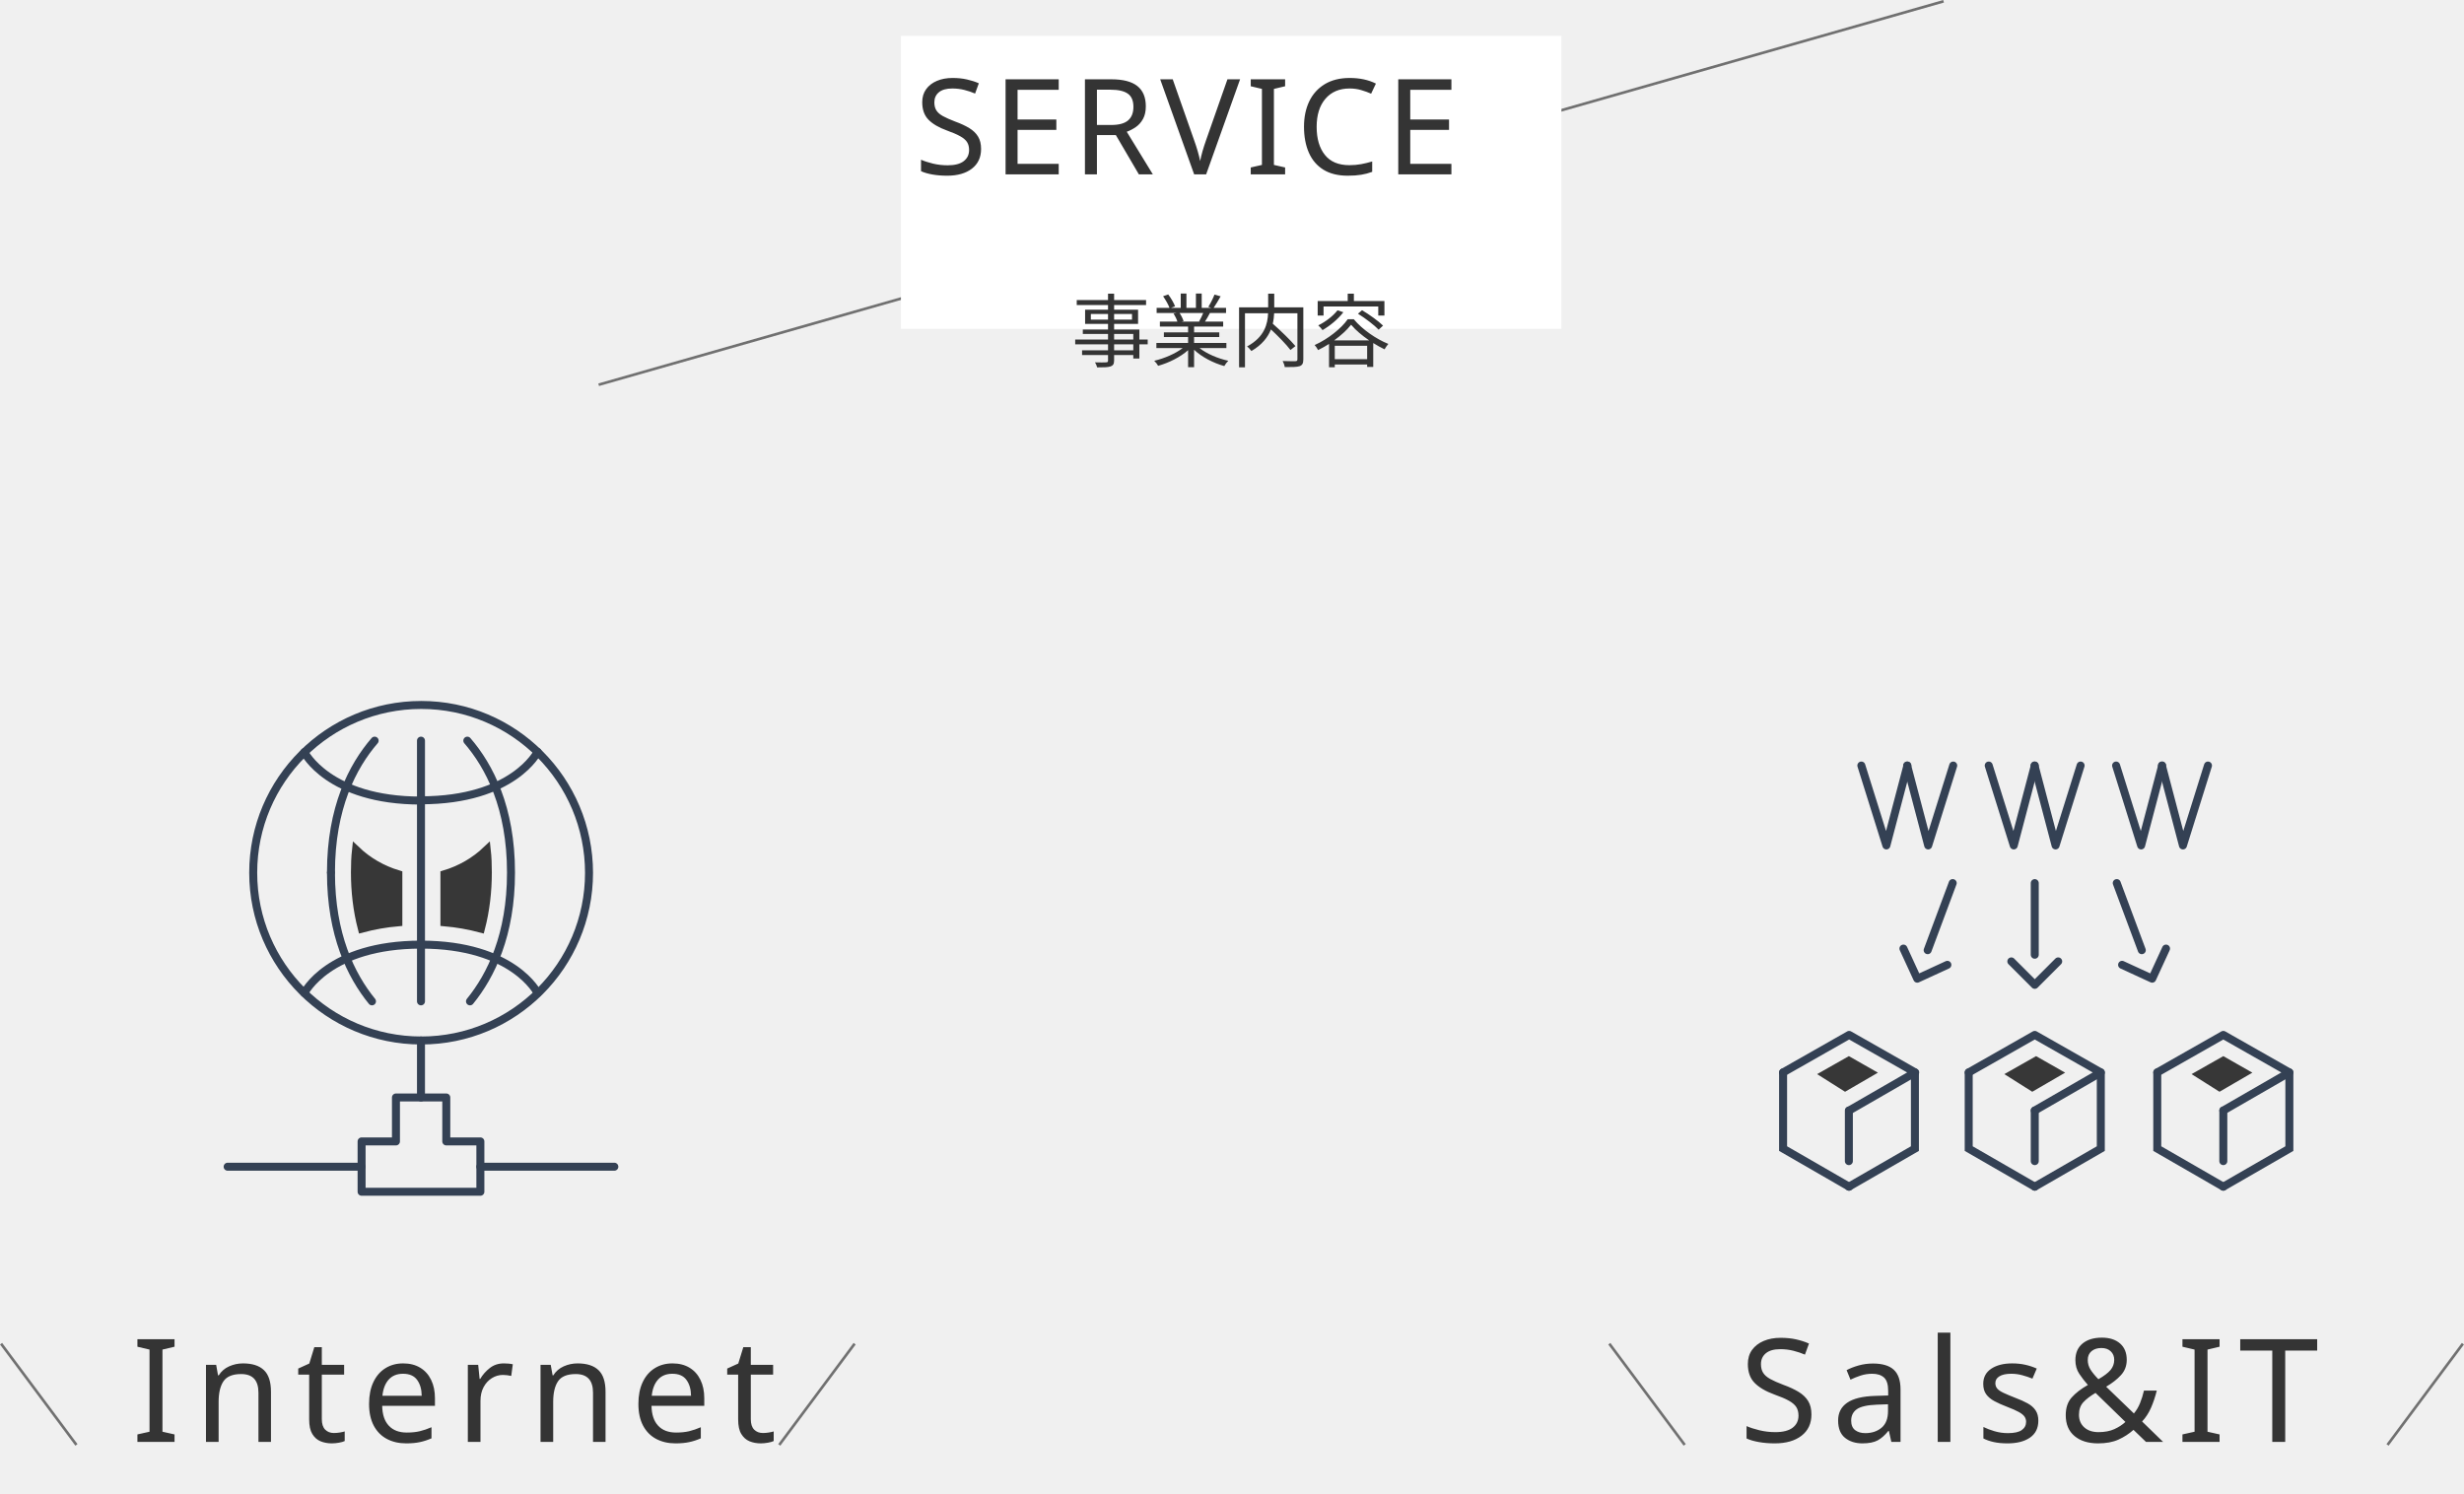
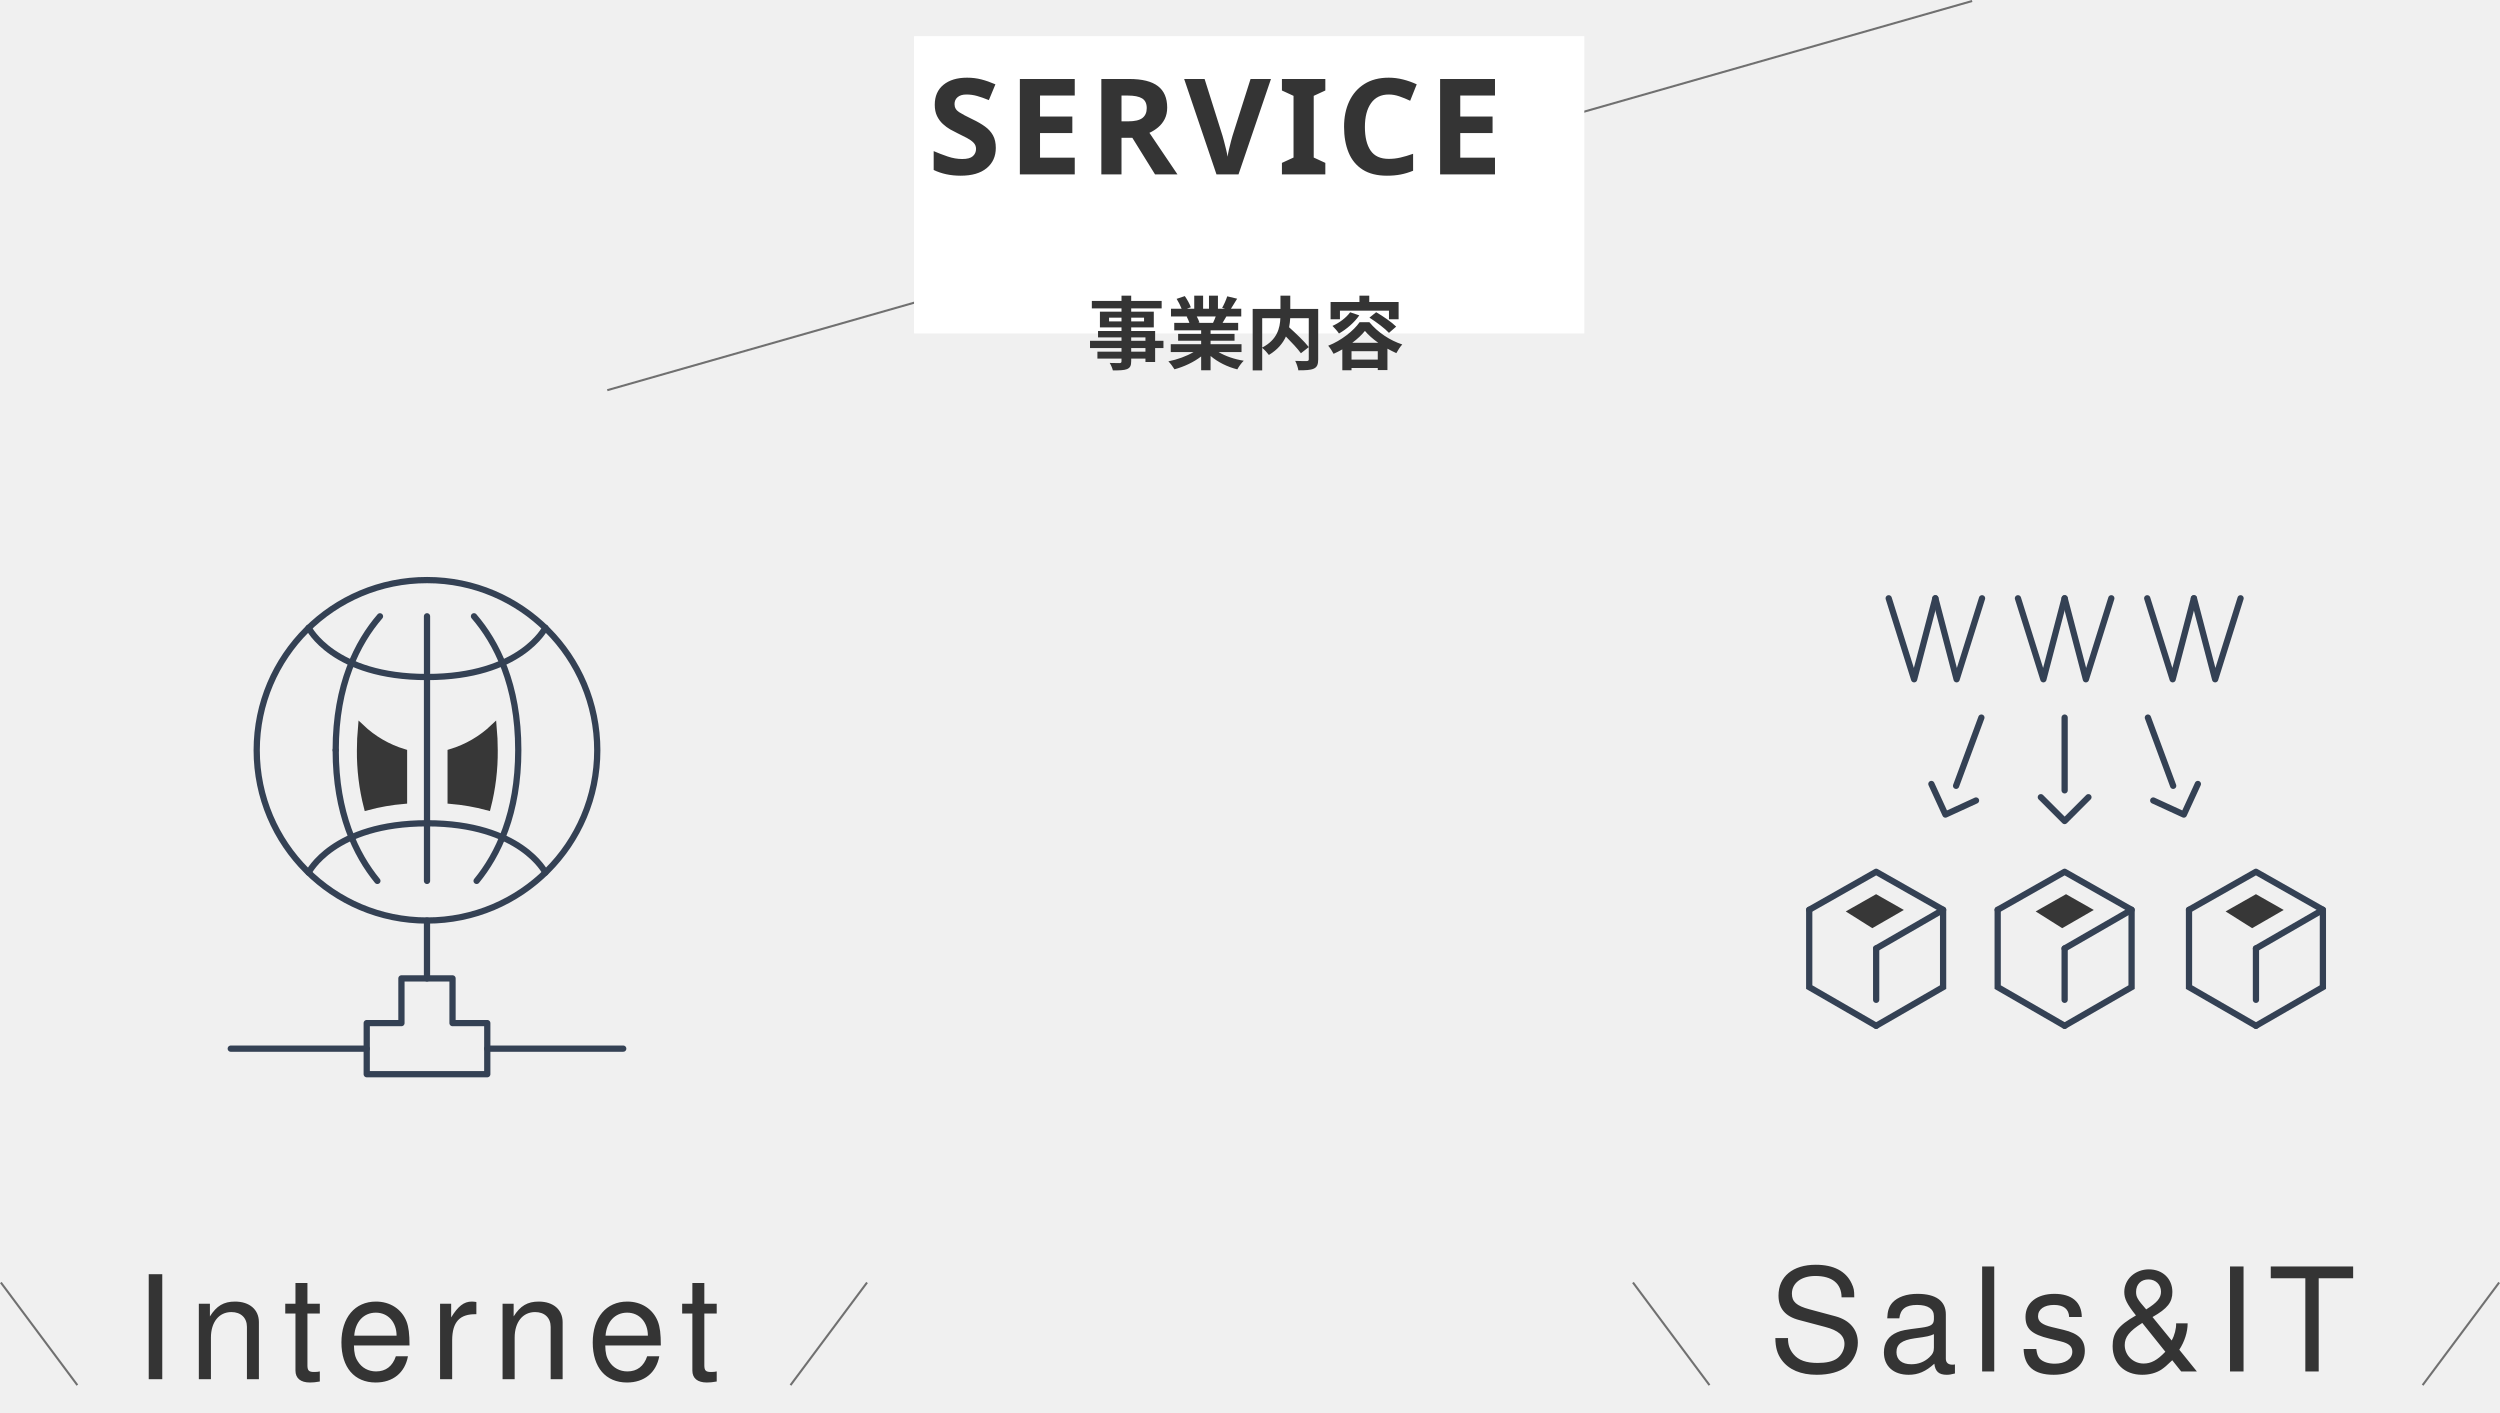
- <svg xmlns="http://www.w3.org/2000/svg" version="1.1" id="レイヤー_1" x="0px" y="0px" viewBox="0 0 925.2 561" style="enable-background:new 0 0 925.2 561;" xml:space="preserve">
-   <style type="text/css">
- 	.st0{fill:none;stroke:#707070;}
- 	.st1{fill:#FFFFFF;}
- 	.st2{fill:#343434;}
- 	.st3{font-family:'SourceHanSerif-Bold-90ms-RKSJ-H';}
- 	.st4{font-size:50px;}
- 	.st5{letter-spacing:2;}
- 	.st6{font-size:30px;}
- 	.st7{font-family:'ArialMT';}
- 	.st8{font-size:54px;}
- 	.st9{letter-spacing:5;}
- 	.st10{fill:none;stroke:#344154;stroke-width:3;stroke-linecap:round;stroke-linejoin:round;}
- 	.st11{fill:#373737;stroke:#373737;stroke-width:3;}
- 	.st12{fill:none;stroke:#344154;stroke-width:3;stroke-linecap:round;stroke-miterlimit:10;}
- </style>
-   <g id="グループ_1444" transform="translate(-497.713 -2552.519)">
-     <g id="グループ_19">
-       <line id="線_21" class="st0" x1="722.5" y1="2697" x2="1227.5" y2="2553" />
-       <rect id="長方形_8" x="836" y="2566" class="st1" width="248" height="110" />
-       <text transform="matrix(1 0 0 1 841 2618)" class="st2 st3 st4 st5">SERVICE</text>
-       <text transform="matrix(1 0 0 1 900 2688)" class="st2 st3 st6">事業内容</text>
+ <svg xmlns="http://www.w3.org/2000/svg" width="1197.802" height="676.795" viewBox="0 0 1197.802 676.795">
+   <g id="グループ_1444" data-name="グループ 1444" transform="translate(-497.713 -2552.519)">
+     <g id="グループ_19" data-name="グループ 19" transform="translate(788.674 2553)">
+       <line id="線_21" data-name="線 21" y1="186.468" x2="653.932" fill="none" stroke="#707070" stroke-width="1" />
+       <rect id="長方形_8" data-name="長方形 8" width="321.139" height="142.441" transform="translate(146.973 16.834)" fill="#fff" />
+       <text id="SERVICE" transform="translate(153.447 83.064)" fill="#343434" font-size="64" font-family="SourceHanSerif-Bold, Source Han Serif" font-weight="700" letter-spacing="0.05em">
+         <tspan x="0" y="0">SERVICE</tspan>
+       </text>
+       <text id="事業内容" transform="translate(229.847 173.491)" fill="#343434" font-size="38" font-family="SourceHanSerif-Bold, Source Han Serif" font-weight="700">
+         <tspan x="0" y="0">事業内容</tspan>
+       </text>
    </g>
-     <g id="グループ_11" transform="translate(119.614 62.654)">
-       <g id="グループ_10" transform="translate(378.5 2943.266)">
-         <line id="線_10" class="st0" x1="292.2" y1="89.2" x2="320.5" y2="51.2" />
-         <line id="線_20" class="st0" x1="28.3" y1="89.2" x2="0" y2="51.2" />
-         <text transform="matrix(1 0 0 1 49.04 88.08)" class="st2 st7 st8 st9">Internet</text>
+     <g id="グループ_11" data-name="グループ 11" transform="translate(498.114 2830.311)">
+       <g id="グループ_10" data-name="グループ 10" transform="translate(0 330.004)">
+         <line id="線_10" data-name="線 10" y1="49.169" x2="36.668" transform="translate(378.351 6.679)" fill="none" stroke="#707070" stroke-width="1" />
+         <line id="線_20" data-name="線 20" x1="36.668" y1="49.169" transform="translate(0 6.679)" fill="none" stroke="#707070" stroke-width="1" />
+         <text id="Internet" transform="translate(205.098 53)" fill="#343434" font-size="69" font-family="Helvetica" letter-spacing="0.1em">
+           <tspan x="-141.143" y="0">Internet</tspan>
+         </text>
      </g>
-       <g id="グループ_9" transform="translate(463.573 2704.5)">
-         <path id="パス_5" class="st10" d="M55.2,63.5c-8.3,9.6-16.4,25.2-16.4,49.5" />
-         <path id="パス_6" class="st10" d="M72.6,86c-34.8,0-43.8-18.2-43.8-18.2" />
-         <path id="パス_7" class="st10" d="M116.4,67.7c0,0-9,18.2-43.8,18.2" />
-         <line id="線_16" class="st10" x1="72.6" y1="161.4" x2="72.6" y2="63.5" />
-         <path id="パス_8" class="st10" d="M9.6,113.1c0-34.8,28.3-63,63.1-63s63,28.3,63,63.1v-0.1c0,34.8-28.2,63-63,63     S9.6,147.9,9.6,113.1z" />
-         <path id="パス_9" class="st10" d="M91,161.4c7.9-9.7,15.4-25,15.4-48.3V113c0-24.3-8.1-39.9-16.4-49.5" />
-         <path id="パス_10" class="st10" d="M54.2,161.4c-7.9-9.7-15.4-25-15.4-48.3" />
-         <path id="パス_11" class="st10" d="M116.4,158.3c0,0-9-18.2-43.8-18.2" />
-         <path id="パス_12" class="st10" d="M28.8,158.3c0,0,9-18.2,43.8-18.2" />
-         <line id="線_17" class="st10" x1="72.6" y1="176.1" x2="72.6" y2="197.5" />
-         <path id="パス_13" class="st10" d="M82.1,214v-16.5H63.2V214H50.3v18.9h44.6V214H82.1z" />
-         <line id="線_18" class="st10" x1="94.9" y1="223.5" x2="145.2" y2="223.5" />
-         <line id="線_19" class="st10" x1="0" y1="223.5" x2="50.3" y2="223.5" />
-         <path id="パス_14" class="st11" d="M95.1,134.1c1.8-6.9,2.6-14,2.6-21.1c0-2.9-0.1-5.8-0.4-8.5c-4.5,4.3-9.9,7.4-15.9,9.2v18     C86,132.1,90.6,132.9,95.1,134.1z" />
-         <path id="パス_15" class="st11" d="M50.4,134.1c-1.8-6.9-2.6-14-2.6-21.1c0-2.9,0.1-5.8,0.4-8.5c4.5,4.3,9.9,7.4,15.9,9.2v18     C59.5,132.1,54.9,132.9,50.4,134.1z" />
+       <g id="グループ_9" data-name="グループ 9" transform="translate(110.162)">
+         <path id="パス_5" data-name="パス 5" d="M1832.172,2030.2c-10.715,12.446-21.205,32.668-21.205,64.075" transform="translate(-1760.683 -2012.695)" fill="none" stroke="#344154" stroke-linecap="round" stroke-linejoin="round" stroke-width="3" />
+         <path id="パス_6" data-name="パス 6" d="M1866.354,2054.384c-45.056,0-56.723-23.628-56.723-23.628" transform="translate(-1772.347 -2007.8)" fill="none" stroke="#344154" stroke-linecap="round" stroke-linejoin="round" stroke-width="3" />
+         <path id="パス_7" data-name="パス 7" d="M1872.192,2030.756s-11.679,23.628-56.725,23.628" transform="translate(-1721.44 -2007.8)" fill="none" stroke="#344154" stroke-linecap="round" stroke-linejoin="round" stroke-width="3" />
+         <line id="線_16" data-name="線 16" y1="126.772" transform="translate(94.027 17.492)" fill="none" stroke="#344154" stroke-linecap="round" stroke-linejoin="round" stroke-width="3" />
+         <path id="パス_8" data-name="パス 8" d="M1807.074,2110.057a81.586,81.586,0,1,1,163.172.127v-.127a81.586,81.586,0,1,1-163.172,0Z" transform="translate(-1794.643 -2028.395)" fill="none" stroke="#344154" stroke-linecap="round" stroke-linejoin="round" stroke-width="3" />
+         <path id="パス_9" data-name="パス 9" d="M1819.038,2156.963c10.256-12.543,19.961-32.4,19.961-62.6v-.087c0-31.416-10.5-51.64-21.216-64.085" transform="translate(-1701.247 -2012.702)" fill="none" stroke="#344154" stroke-linecap="round" stroke-linejoin="round" stroke-width="3" />
+         <path id="パス_10" data-name="パス 10" d="M1830.928,2099.391c-10.268-12.543-19.961-32.4-19.961-62.6" transform="translate(-1760.683 -1955.13)" fill="none" stroke="#344154" stroke-linecap="round" stroke-linejoin="round" stroke-width="3" />
+         <path id="パス_11" data-name="パス 11" d="M1872.192,2064.022s-11.679-23.628-56.725-23.628" transform="translate(-1721.44 -1923.729)" fill="none" stroke="#344154" stroke-linecap="round" stroke-linejoin="round" stroke-width="3" />
+         <path id="パス_12" data-name="パス 12" d="M1809.631,2064.022s11.667-23.628,56.723-23.628" transform="translate(-1772.347 -1923.729)" fill="none" stroke="#344154" stroke-linecap="round" stroke-linejoin="round" stroke-width="3" />
+         <line id="線_17" data-name="線 17" y2="27.729" transform="translate(94.016 163.251)" fill="none" stroke="#344154" stroke-linecap="round" stroke-linejoin="round" stroke-width="3" />
+         <path id="パス_13" data-name="パス 13" d="M1853.611,2069.455v-21.417h-24.48v21.417H1812.5v24.477h57.755v-24.477Z" transform="translate(-1747.357 -1857.057)" fill="none" stroke="#344154" stroke-linecap="round" stroke-linejoin="round" stroke-width="3" />
+         <line id="線_18" data-name="線 18" x2="65.139" transform="translate(122.893 224.638)" fill="none" stroke="#344154" stroke-linecap="round" stroke-linejoin="round" stroke-width="3" />
+         <line id="線_19" data-name="線 19" x2="65.139" transform="translate(0 224.638)" fill="none" stroke="#344154" stroke-linecap="round" stroke-linejoin="round" stroke-width="3" />
+         <path id="パス_14" data-name="パス 14" d="M1834.376,2073.979a106.264,106.264,0,0,0,3.324-27.3c0-3.792-.184-7.458-.5-11.016a51.209,51.209,0,0,1-20.564,11.959v23.247A100.964,100.964,0,0,1,1834.376,2073.979Z" transform="translate(-1711.276 -1965.013)" fill="#373737" stroke="#373737" stroke-width="3" />
+         <path id="パス_15" data-name="パス 15" d="M1815.49,2073.979a106.339,106.339,0,0,1-3.324-27.3c0-3.792.184-7.458.505-11.016a51.268,51.268,0,0,0,20.564,11.959v23.247A100.967,100.967,0,0,0,1815.49,2073.979Z" transform="translate(-1750.234 -1965.013)" fill="#373737" stroke="#373737" stroke-width="3" />
      </g>
    </g>
-     <g id="グループ_12" transform="translate(723.5 62.654)">
-       <g id="グループ_10-2" transform="translate(378.5 2943.266)">
-         <line id="線_10-2" class="st0" x1="292.2" y1="89.2" x2="320.5" y2="51.2" />
-         <line id="線_20-2" class="st0" x1="28.3" y1="89.2" x2="0" y2="51.2" />
-         <text transform="matrix(1 0 0 1 48.774 88.08)" class="st2 st7 st8 st9">Sals&amp;IT</text>
+     <g id="グループ_12" data-name="グループ 12" transform="translate(1280.094 2839.176)">
+       <g id="グループ_10-2" data-name="グループ 10" transform="translate(0 317.439)">
+         <line id="線_10-2" data-name="線 10" y1="49.169" x2="36.668" transform="translate(378.351 10.378)" fill="none" stroke="#707070" stroke-width="1" />
+         <line id="線_20-2" data-name="線 20" x1="36.668" y1="49.169" transform="translate(0 10.378)" fill="none" stroke="#707070" stroke-width="1" />
+         <text id="Sals_IT" data-name="Sals&amp;IT" transform="translate(206.393 53)" fill="#343434" font-size="69" font-family="Helvetica" letter-spacing="0.1em">
+           <tspan x="-141.484" y="0">Sals&amp;IT</tspan>
+         </text>
      </g>
-       <g id="グループ_18" transform="translate(-1594.561 682.299)">
-         <line id="線_22" class="st10" x1="2132.8" y1="2139.2" x2="2132.8" y2="2166.1" />
-         <path id="パス_16" class="st10" d="M2124,2168.6l8.8,8.8l8.8-8.8" />
-         <g id="グループ_13" transform="translate(2163.588 2073.187)">
-           <line id="線_23" class="st10" x1="0" y1="66" x2="9.4" y2="91.2" />
-           <path id="パス_17" class="st10" d="M2,96.7l11.3,5.2l5.2-11.3" />
+       <g id="グループ_18" data-name="グループ 18" transform="translate(84.453 0)">
+         <line id="線_22" data-name="線 22" y2="34.858" transform="translate(122.374 57.157)" fill="none" stroke="#344154" stroke-linecap="round" stroke-linejoin="round" stroke-width="3" />
+         <path id="パス_16" data-name="パス 16" d="M2051.443,2040.353l11.4,11.4,11.4-11.4" transform="translate(-1940.469 -1945.049)" fill="none" stroke="#344154" stroke-linecap="round" stroke-linejoin="round" stroke-width="3" />
+         <g id="グループ_13" data-name="グループ 13" transform="translate(162.264 57.157)">
+           <line id="線_23" data-name="線 23" x2="12.113" y2="32.686" fill="none" stroke="#344154" stroke-linecap="round" stroke-linejoin="round" stroke-width="3" />
+           <path id="パス_17" data-name="パス 17" d="M2057.832,2047.522l14.65,6.729,6.728-14.65" transform="translate(-2055.266 -2007.792)" fill="none" stroke="#344154" stroke-linecap="round" stroke-linejoin="round" stroke-width="3" />
        </g>
-         <g id="グループ_14" transform="translate(2083.486 2073.187)">
-           <line id="線_24" class="st10" x1="18.5" y1="66" x2="9.1" y2="91.2" />
-           <path id="パス_18" class="st10" d="M16.5,96.7l-11.3,5.2L0,90.6" />
+         <g id="グループ_14" data-name="グループ 14" transform="translate(58.539 57.157)">
+           <line id="線_24" data-name="線 24" x1="12.113" y2="32.686" transform="translate(11.833)" fill="none" stroke="#344154" stroke-linecap="round" stroke-linejoin="round" stroke-width="3" />
+           <path id="パス_18" data-name="パス 18" d="M2066.6,2047.522l-14.651,6.729-6.728-14.65" transform="translate(-2045.224 -2007.792)" fill="none" stroke="#344154" stroke-linecap="round" stroke-linejoin="round" stroke-width="3" />
        </g>
-         <path id="パス_19" class="st10" d="M2108,2210.3l24.8-14.1l24.8,14.1l-24.8,14.3" />
-         <path id="パス_20" class="st12" d="M2132.8,2253.2l-24.8-14.3v-28.6" />
-         <path id="パス_21" class="st12" d="M2132.8,2253.2l24.8-14.3v-28.6" />
-         <line id="線_25" class="st12" x1="2132.8" y1="2224.6" x2="2132.8" y2="2243.6" />
-         <path id="パス_22" class="st10" d="M2178.8,2210.3l24.8-14.1l24.8,14.1l-24.8,14.3" />
-         <path id="パス_23" class="st12" d="M2203.6,2253.2l-24.8-14.3v-28.6" />
-         <path id="パス_24" class="st12" d="M2203.6,2253.2l24.8-14.3v-28.6" />
-         <line id="線_26" class="st12" x1="2203.6" y1="2224.6" x2="2203.6" y2="2243.6" />
-         <path id="パス_25" class="st10" d="M2038.3,2210.3l24.8-14.1l24.8,14.1l-24.8,14.3" />
-         <path id="パス_26" class="st12" d="M2063.1,2253.2l-24.8-14.3v-28.6" />
-         <path id="パス_27" class="st12" d="M2063,2253.2l24.8-14.3v-28.6" />
-         <line id="線_27" class="st12" x1="2063" y1="2224.6" x2="2063" y2="2243.6" />
-         <g id="グループ_15" transform="translate(2067.683 2029.048)">
-           <path id="パス_28" class="st10" d="M0,66l9.4,30l7.9-30" />
-           <path id="パス_29" class="st10" d="M34.5,66l-9.4,30l-7.9-30" />
+         <path id="パス_19" data-name="パス 19" d="M2048.99,2062.8l32.076-18.211,32.076,18.211-32.076,18.517" transform="translate(-1958.692 -1913.55)" fill="none" stroke="#344154" stroke-linecap="round" stroke-linejoin="round" stroke-width="3" />
+         <path id="パス_20" data-name="パス 20" d="M2081.066,2102.308l-32.076-18.518v-37.036" transform="translate(-1958.692 -1897.499)" fill="none" stroke="#344154" stroke-linecap="round" stroke-miterlimit="10" stroke-width="3" />
+         <path id="パス_21" data-name="パス 21" d="M2052.8,2102.308l32.076-18.518v-37.036" transform="translate(-1930.422 -1897.499)" fill="none" stroke="#344154" stroke-linecap="round" stroke-miterlimit="10" stroke-width="3" />
+         <line id="線_25" data-name="線 25" y2="24.601" transform="translate(122.374 167.772)" fill="none" stroke="#344154" stroke-linecap="round" stroke-miterlimit="10" stroke-width="3" />
+         <path id="パス_22" data-name="パス 22" d="M2059.864,2062.8l32.076-18.211,32.074,18.211-32.074,18.517" transform="translate(-1877.9 -1913.55)" fill="none" stroke="#344154" stroke-linecap="round" stroke-linejoin="round" stroke-width="3" />
+         <path id="パス_23" data-name="パス 23" d="M2091.94,2102.308l-32.076-18.518v-37.036" transform="translate(-1877.9 -1897.499)" fill="none" stroke="#344154" stroke-linecap="round" stroke-miterlimit="10" stroke-width="3" />
+         <path id="パス_24" data-name="パス 24" d="M2063.669,2102.308l32.074-18.518v-37.036" transform="translate(-1849.629 -1897.499)" fill="none" stroke="#344154" stroke-linecap="round" stroke-miterlimit="10" stroke-width="3" />
+         <line id="線_26" data-name="線 26" y2="24.601" transform="translate(214.04 167.772)" fill="none" stroke="#344154" stroke-linecap="round" stroke-miterlimit="10" stroke-width="3" />
+         <path id="パス_25" data-name="パス 25" d="M2038.278,2062.8l32.076-18.211,32.074,18.211-32.074,18.517" transform="translate(-2038.278 -1913.55)" fill="none" stroke="#344154" stroke-linecap="round" stroke-linejoin="round" stroke-width="3" />
+         <path id="パス_26" data-name="パス 26" d="M2070.354,2102.308l-32.076-18.518v-37.036" transform="translate(-2038.278 -1897.499)" fill="none" stroke="#344154" stroke-linecap="round" stroke-miterlimit="10" stroke-width="3" />
+         <path id="パス_27" data-name="パス 27" d="M2042.084,2102.308l32.074-18.518v-37.036" transform="translate(-2010.01 -1897.499)" fill="none" stroke="#344154" stroke-linecap="round" stroke-miterlimit="10" stroke-width="3" />
+         <line id="線_27" data-name="線 27" y2="24.601" transform="translate(32.075 167.772)" fill="none" stroke="#344154" stroke-linecap="round" stroke-miterlimit="10" stroke-width="3" />
+         <g id="グループ_15" data-name="グループ 15" transform="translate(38.075 0)">
+           <path id="パス_28" data-name="パス 28" d="M2042.8,2029.048l12.185,38.791,10.178-38.791" transform="translate(-2042.796 -2029.048)" fill="none" stroke="#344154" stroke-linecap="round" stroke-linejoin="round" stroke-width="3" />
+           <path id="パス_29" data-name="パス 29" d="M2067.813,2029.048l-12.186,38.791-10.18-38.791" transform="translate(-2023.084 -2029.048)" fill="none" stroke="#344154" stroke-linecap="round" stroke-linejoin="round" stroke-width="3" />
        </g>
-         <g id="グループ_16" transform="translate(2115.513 2029.048)">
-           <path id="パス_30" class="st10" d="M0,66l9.4,30l7.9-30" />
-           <path id="パス_31" class="st10" d="M34.5,66l-9.4,30l-7.9-30" />
+         <g id="グループ_16" data-name="グループ 16" transform="translate(100.01 0)">
+           <path id="パス_30" data-name="パス 30" d="M2050.143,2029.048l12.184,38.791,10.18-38.791" transform="translate(-2050.143 -2029.048)" fill="none" stroke="#344154" stroke-linecap="round" stroke-linejoin="round" stroke-width="3" />
+           <path id="パス_31" data-name="パス 31" d="M2075.161,2029.048l-12.185,38.791-10.18-38.791" transform="translate(-2030.432 -2029.048)" fill="none" stroke="#344154" stroke-linecap="round" stroke-linejoin="round" stroke-width="3" />
        </g>
-         <g id="グループ_17" transform="translate(2163.34 2029.048)">
-           <path id="パス_32" class="st10" d="M0,66l9.4,30l7.9-30" />
-           <path id="パス_33" class="st10" d="M34.5,66l-9.4,30l-7.9-30" />
+         <g id="グループ_17" data-name="グループ 17" transform="translate(161.943 0)">
+           <path id="パス_32" data-name="パス 32" d="M2057.489,2029.048l12.186,38.791,10.18-38.791" transform="translate(-2057.489 -2029.048)" fill="none" stroke="#344154" stroke-linecap="round" stroke-linejoin="round" stroke-width="3" />
+           <path id="パス_33" data-name="パス 33" d="M2082.506,2029.048l-12.184,38.791-10.18-38.791" transform="translate(-2037.777 -2029.048)" fill="none" stroke="#344154" stroke-linecap="round" stroke-linejoin="round" stroke-width="3" />
        </g>
-         <path id="パス_34" class="st11" d="M2203.6,2205.9l-9,5.1l7.6,4.8l9.3-5.4L2203.6,2205.9z" />
-         <path id="パス_35" class="st11" d="M2133.3,2205.9l-9,5.1l7.6,4.8l9.3-5.4L2133.3,2205.9z" />
-         <path id="パス_36" class="st11" d="M2063,2205.9l-9,5.1l7.6,4.8l9.3-5.4L2063,2205.9z" />
+         <path id="パス_34" data-name="パス 34" d="M2073.912,2046.068l-11.621,6.6,9.833,6.209,12.073-6.969Z" transform="translate(-1859.873 -1902.575)" fill="#373737" stroke="#373737" stroke-width="3" />
+         <path id="パス_35" data-name="パス 35" d="M2063.119,2046.068l-11.623,6.6,9.834,6.209,12.073-6.969Z" transform="translate(-1940.075 -1902.575)" fill="#373737" stroke="#373737" stroke-width="3" />
+         <path id="パス_36" data-name="パス 36" d="M2052.323,2046.068l-11.621,6.6,9.833,6.209,12.072-6.969Z" transform="translate(-2020.277 -1902.575)" fill="#373737" stroke="#373737" stroke-width="3" />
      </g>
    </g>
  </g>
</svg>
